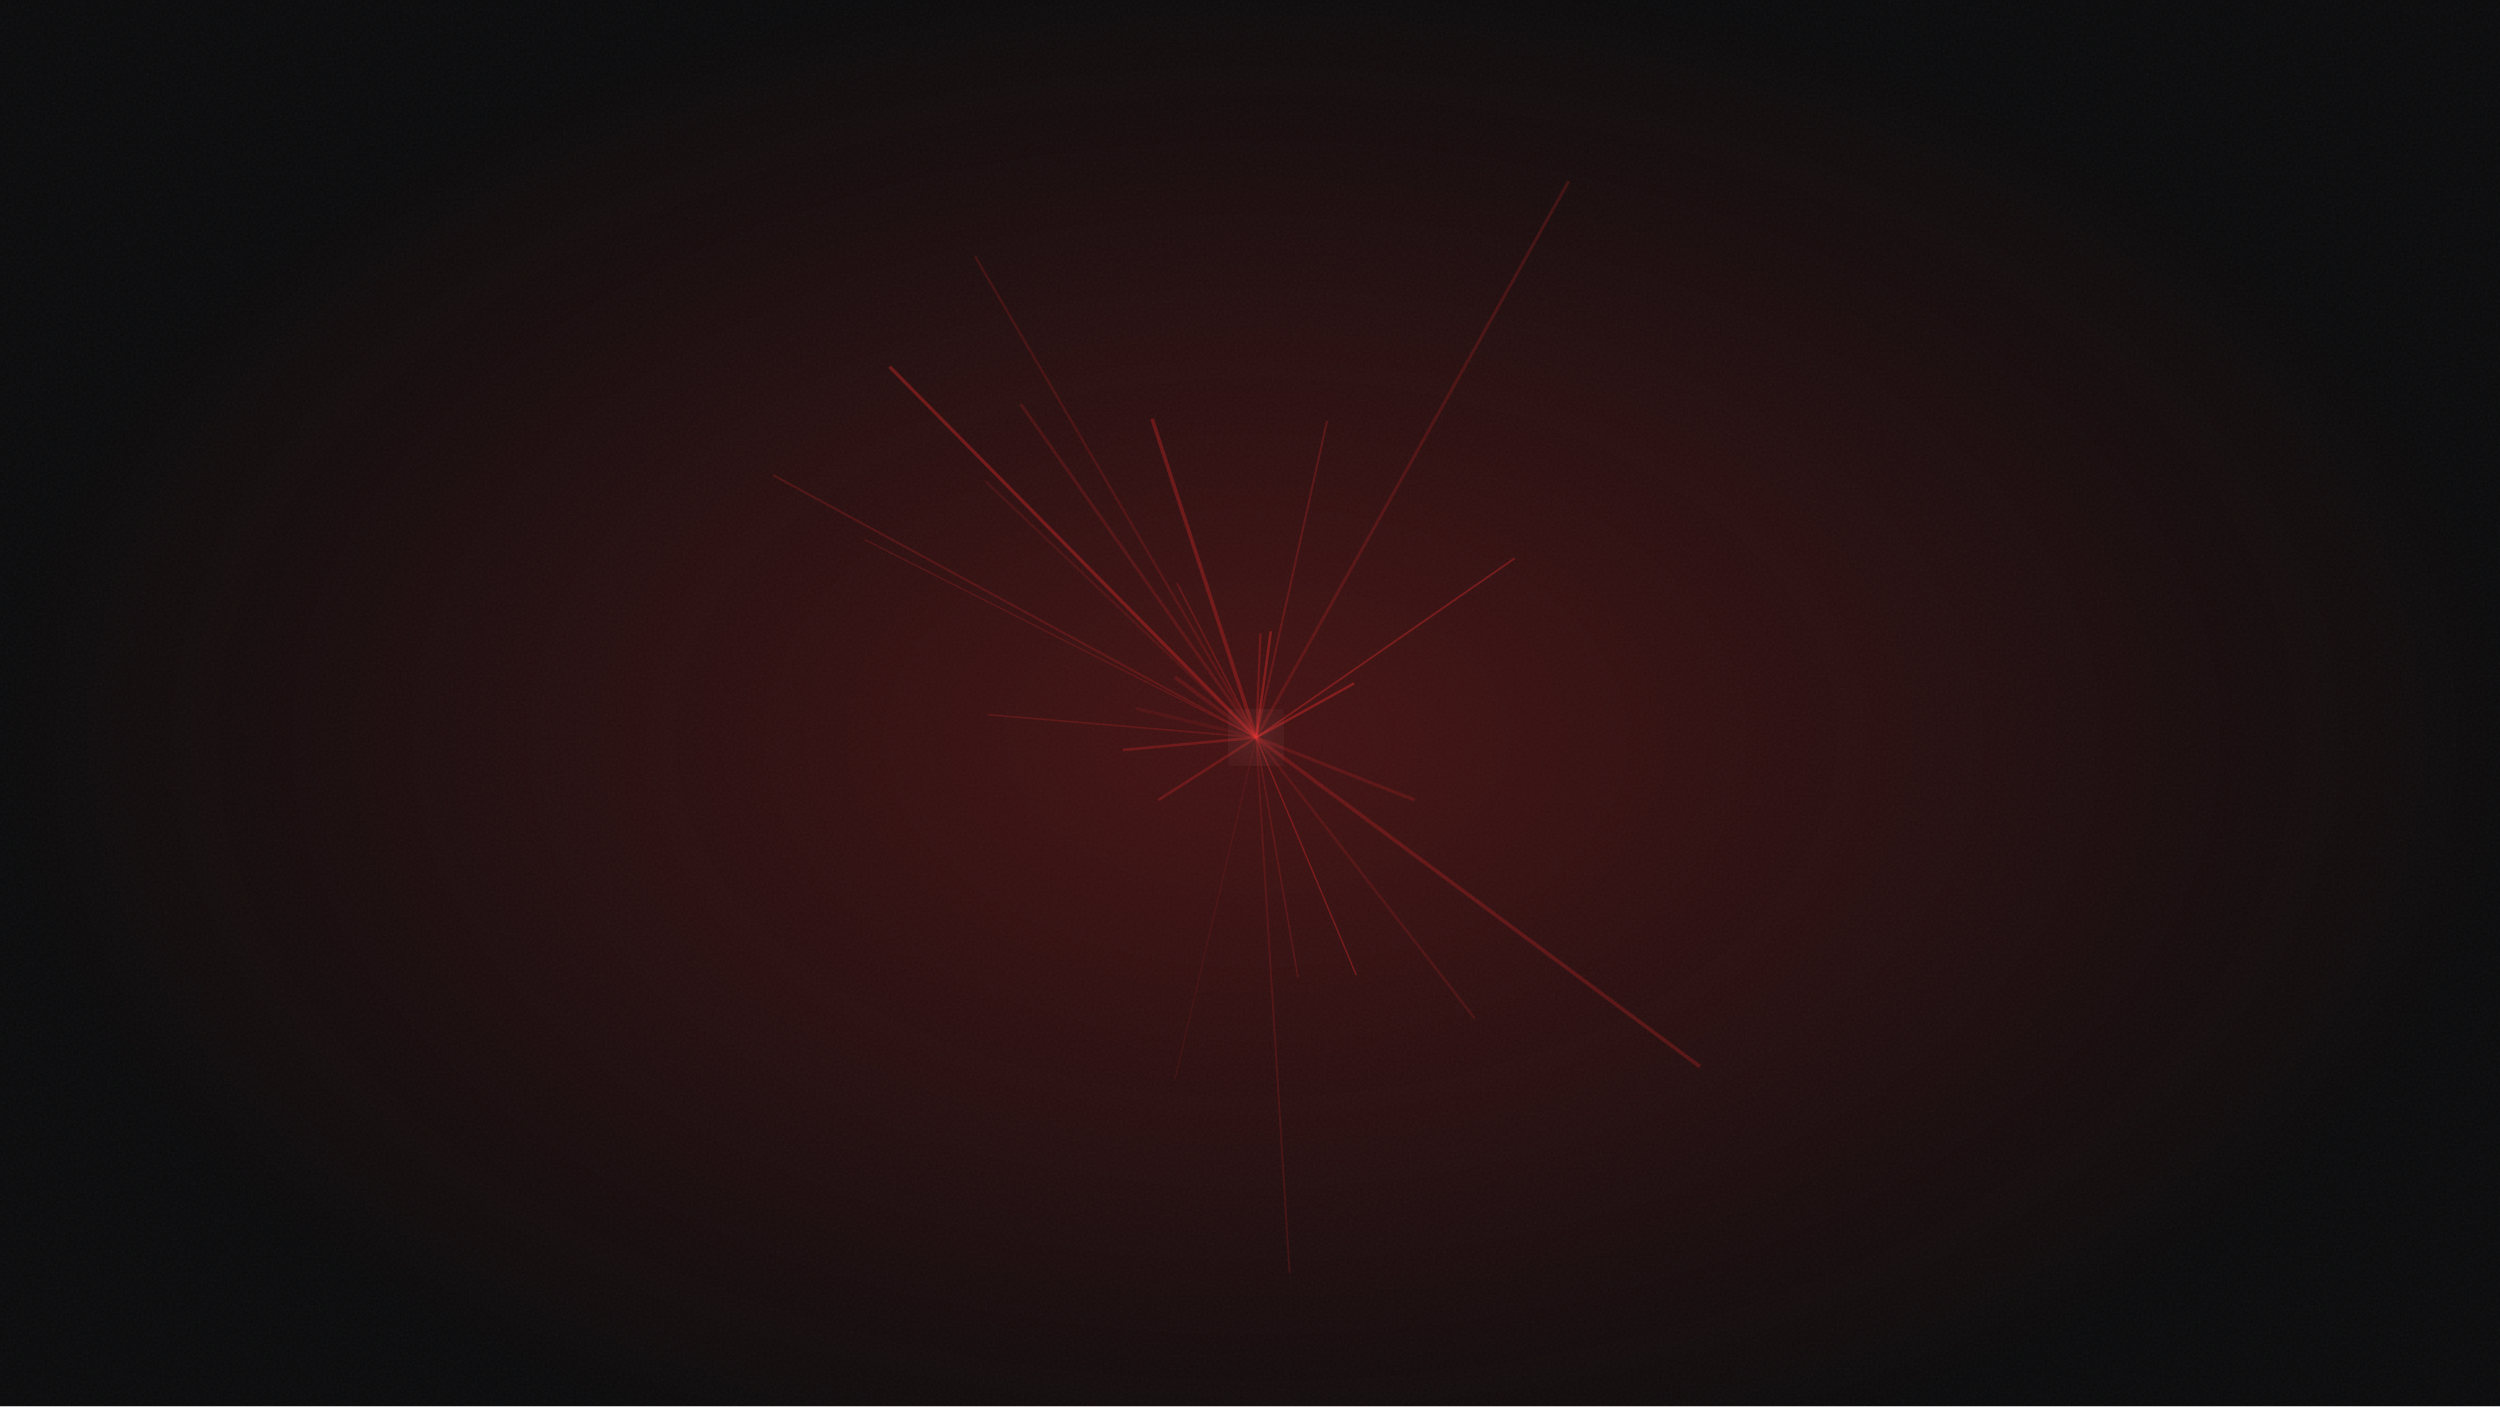
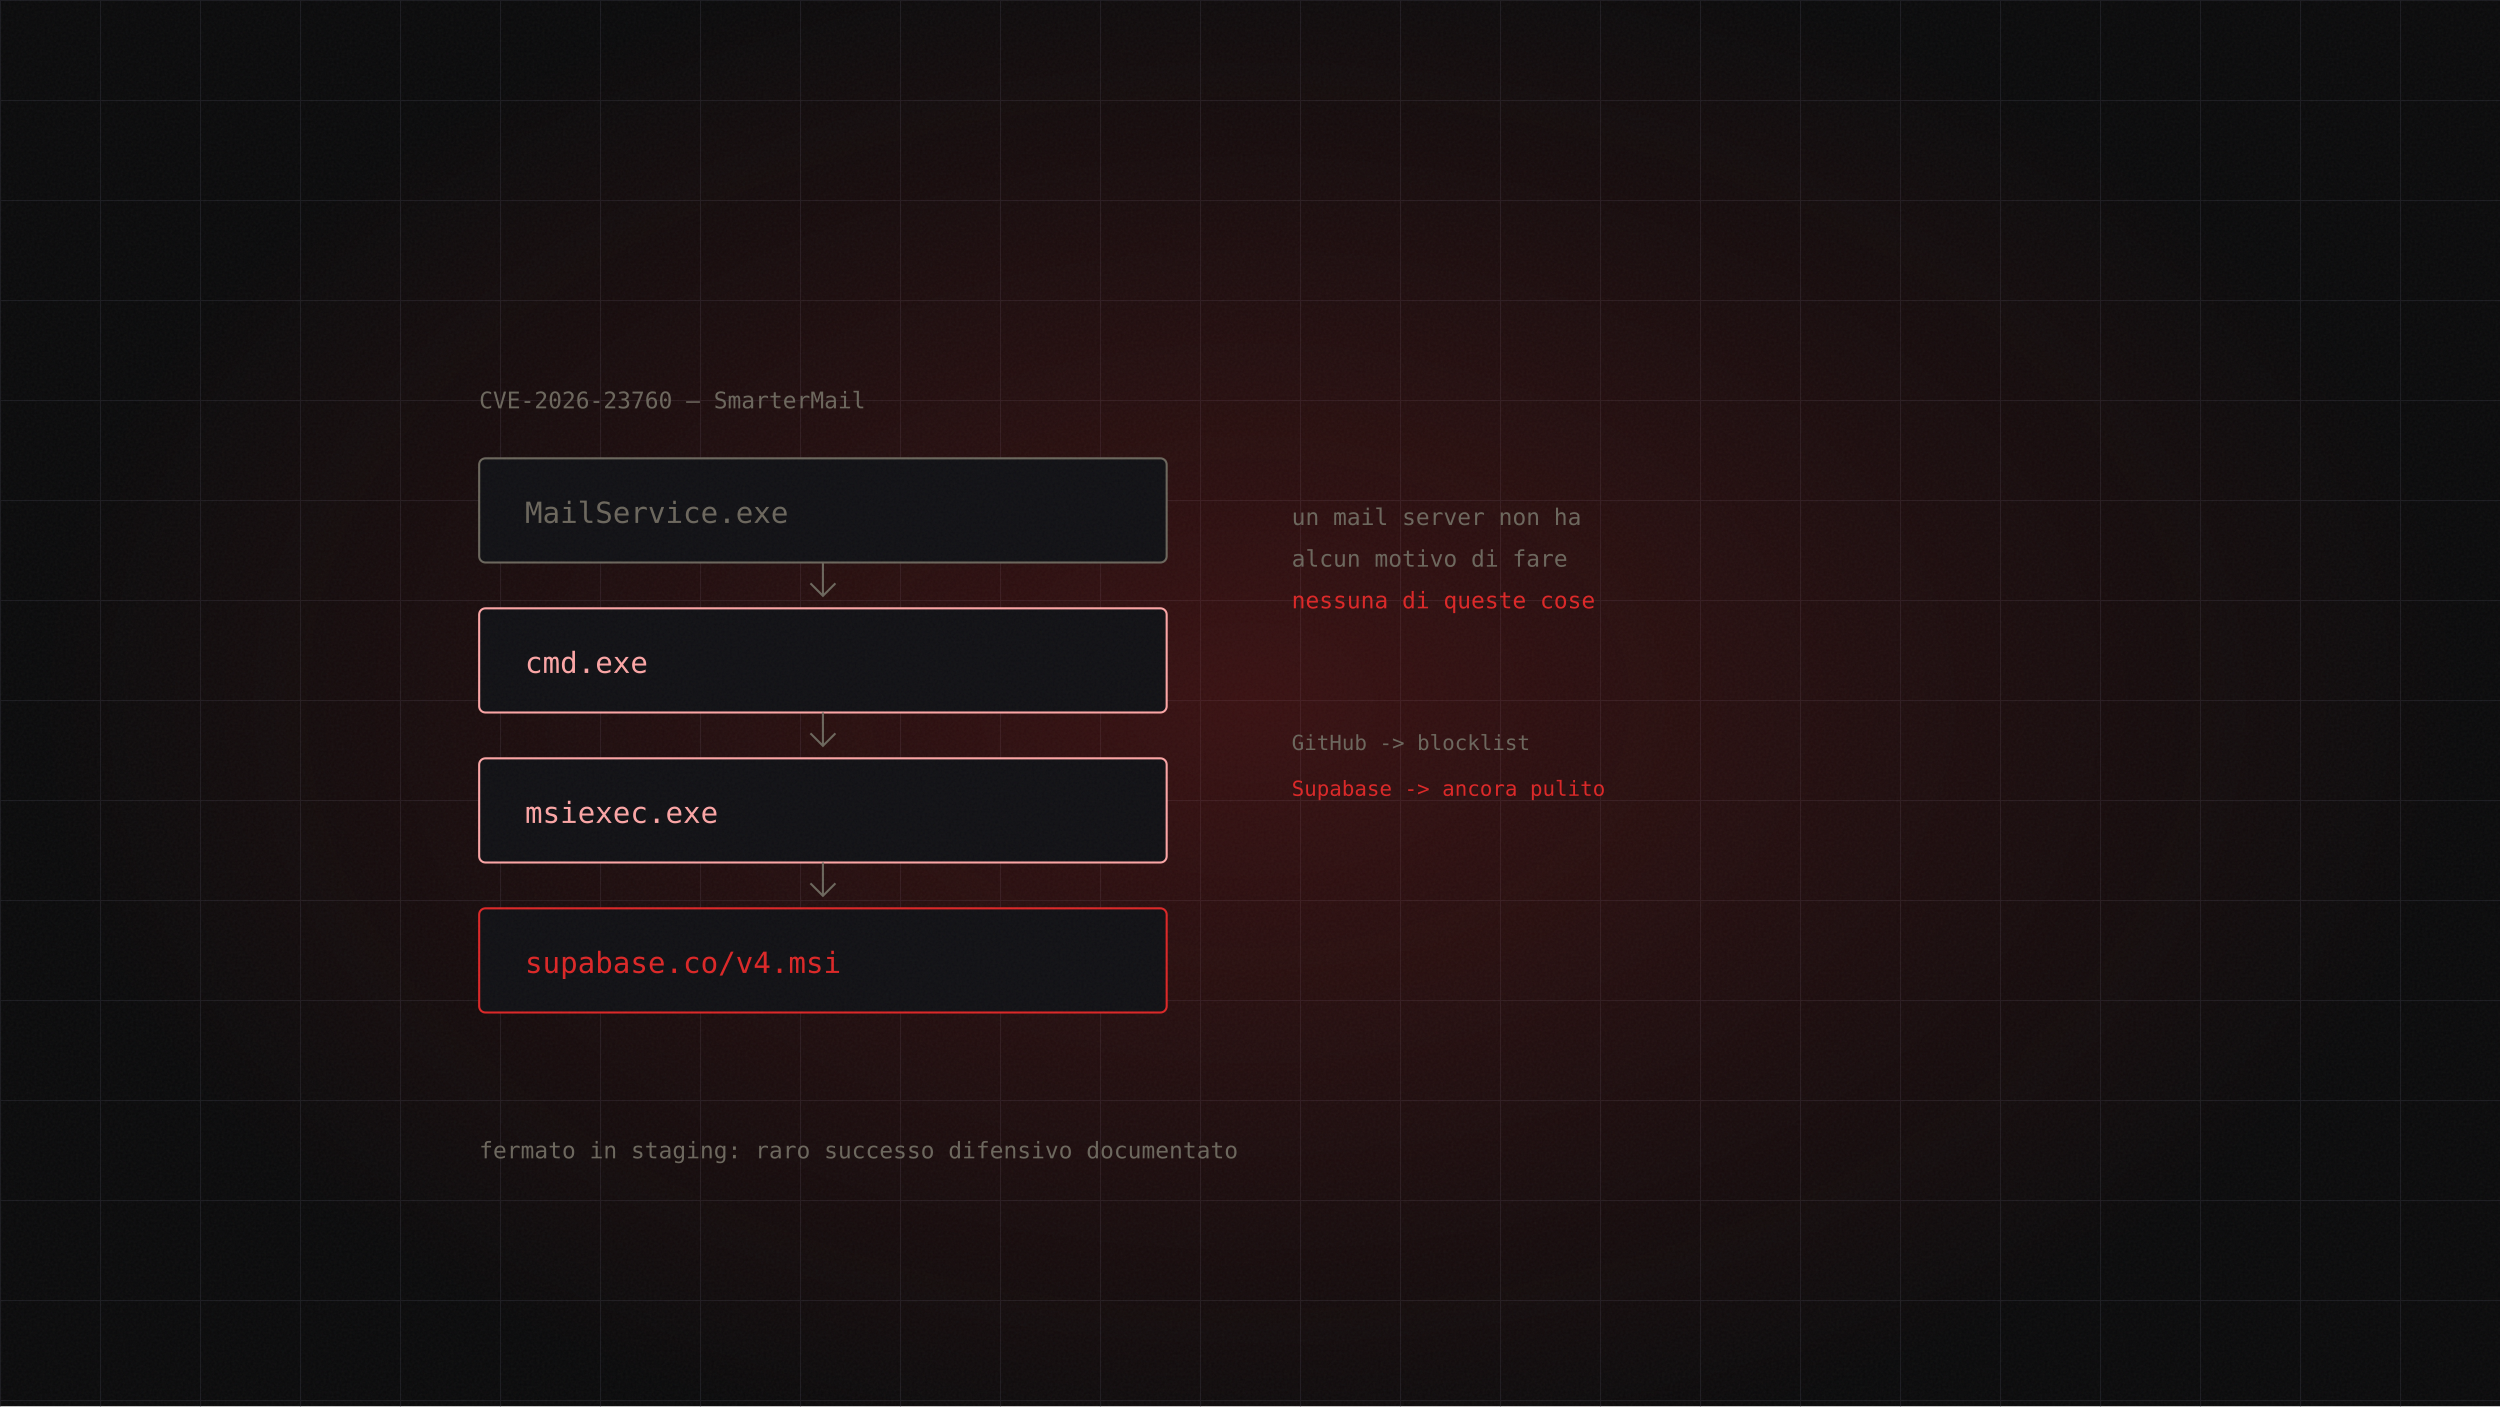
- <svg xmlns="http://www.w3.org/2000/svg" viewBox="0 0 1200 675" width="1200" height="675" role="img" aria-label="">
-   <rect width="1200" height="675" fill="#0a0a0b" />
+ <svg xmlns="http://www.w3.org/2000/svg" viewBox="0 0 1200 675" width="1200" height="675" role="img">
  <defs>
-     <radialGradient id="g" cx="50%" cy="50%">
-       <stop offset="0%" stop-color="#dc2626" stop-opacity=".28" />
+     <radialGradient id="glow" cx="50%" cy="50%">
+       <stop offset="0%" stop-color="#dc2626" stop-opacity=".22" />
      <stop offset="100%" stop-color="#dc2626" stop-opacity="0" />
    </radialGradient>
-     <filter id="b">
-       <feGaussianBlur stdDeviation="19" />
+     <filter id="grain">
+       <feTurbulence type="fractalNoise" baseFrequency=".8" numOctaves="4" />
    </filter>
+     <pattern id="grid" width="48" height="48" patternUnits="userSpaceOnUse">
+       <path d="M48 0H0v48" fill="none" stroke="#1b1b20" stroke-width="1" />
+     </pattern>
  </defs>
-   <ellipse cx="603" cy="354" rx="600" ry="371" fill="url(#g)" />
-   <line x1="603" y1="354" x2="545" y2="340" stroke="#dc2626" stroke-opacity="0.11" stroke-width="1.6" />
-   <line x1="603" y1="354" x2="473" y2="231" stroke="#dc2626" stroke-opacity="0.14" stroke-width="1.2" />
-   <line x1="603" y1="354" x2="564" y2="518" stroke="#dc2626" stroke-opacity="0.13" stroke-width="0.6" />
-   <line x1="603" y1="354" x2="427" y2="176" stroke="#dc2626" stroke-opacity="0.40" stroke-width="1.6" />
-   <line x1="603" y1="354" x2="415" y2="259" stroke="#dc2626" stroke-opacity="0.23" stroke-width="0.6" />
-   <line x1="603" y1="354" x2="650" y2="328" stroke="#dc2626" stroke-opacity="0.42" stroke-width="1.2" />
-   <line x1="603" y1="354" x2="490" y2="194" stroke="#dc2626" stroke-opacity="0.19" stroke-width="1.5" />
-   <line x1="603" y1="354" x2="553" y2="201" stroke="#dc2626" stroke-opacity="0.34" stroke-width="1.8" />
-   <line x1="603" y1="354" x2="468" y2="123" stroke="#dc2626" stroke-opacity="0.18" stroke-width="1.2" />
-   <line x1="603" y1="354" x2="651" y2="468" stroke="#dc2626" stroke-opacity="0.39" stroke-width="0.7" />
-   <line x1="603" y1="354" x2="556" y2="384" stroke="#dc2626" stroke-opacity="0.28" stroke-width="1.3" />
-   <line x1="603" y1="354" x2="619" y2="611" stroke="#dc2626" stroke-opacity="0.17" stroke-width="0.9" />
-   <line x1="603" y1="354" x2="753" y2="87" stroke="#dc2626" stroke-opacity="0.20" stroke-width="1.5" />
-   <line x1="603" y1="354" x2="708" y2="489" stroke="#dc2626" stroke-opacity="0.16" stroke-width="1.3" />
-   <line x1="603" y1="354" x2="474" y2="343" stroke="#dc2626" stroke-opacity="0.21" stroke-width="0.8" />
-   <line x1="603" y1="354" x2="816" y2="512" stroke="#dc2626" stroke-opacity="0.27" stroke-width="1.8" />
-   <line x1="603" y1="354" x2="565" y2="280" stroke="#dc2626" stroke-opacity="0.28" stroke-width="0.8" />
-   <line x1="603" y1="354" x2="539" y2="360" stroke="#dc2626" stroke-opacity="0.29" stroke-width="1.3" />
-   <line x1="603" y1="354" x2="371" y2="228" stroke="#dc2626" stroke-opacity="0.22" stroke-width="1.0" />
-   <line x1="603" y1="354" x2="679" y2="384" stroke="#dc2626" stroke-opacity="0.19" stroke-width="1.6" />
-   <line x1="603" y1="354" x2="605" y2="304" stroke="#dc2626" stroke-opacity="0.28" stroke-width="1.1" />
-   <line x1="603" y1="354" x2="564" y2="325" stroke="#dc2626" stroke-opacity="0.19" stroke-width="1.8" />
-   <line x1="603" y1="354" x2="610" y2="303" stroke="#dc2626" stroke-opacity="0.43" stroke-width="1.2" />
-   <line x1="603" y1="354" x2="637" y2="202" stroke="#dc2626" stroke-opacity="0.24" stroke-width="1.0" />
-   <line x1="603" y1="354" x2="623" y2="469" stroke="#dc2626" stroke-opacity="0.20" stroke-width="0.8" />
-   <line x1="603" y1="354" x2="727" y2="268" stroke="#dc2626" stroke-opacity="0.38" stroke-width="0.9" />
-   <circle cx="603" cy="354" r="11" fill="#fca5a5" filter="url(#b)" />
-   <filter id="n">
-     <feTurbulence type="fractalNoise" baseFrequency="0.8" numOctaves="4" />
-   </filter>
-   <rect width="1200" height="675" filter="url(#n)" opacity=".05" />
+   <style>
+ @media (prefers-reduced-motion: reduce) { * { animation: none !important; } }
+ 
+ .st{opacity:1;animation:sq 4.5s infinite}
+ @keyframes sq{0%,5%{opacity:.3;transform:translateX(-7px)}18%,88%{opacity:1;transform:none}100%{opacity:.3}}
+ 
+ </style>
+   <rect width="1200" height="675" fill="#0a0a0b" />
+   <rect width="1200" height="675" fill="url(#grid)" />
+   <ellipse cx="600.0" cy="337.5" rx="576.0" ry="371.25" fill="url(#glow)" />
+   <g font-family="monospace">
+     <text x="230" y="196" fill="#6b665c" font-size="11">CVE-2026-23760 — SmarterMail</text>
+     <g class="st" style="animation-delay:0s">
+       <rect x="230" y="220" width="330" height="50" rx="3" fill="#101014" stroke="#6b665c" stroke-width="1" />
+       <text x="252" y="251" font-family="monospace" font-size="14" fill="#6b665c">MailService.exe</text>
+       <path d="M395,270 l0,16 M389,280 l6,6 l6,-6" stroke="#6b665c" fill="none" />
+     </g>
+     <g class="st" style="animation-delay:0.7s">
+       <rect x="230" y="292" width="330" height="50" rx="3" fill="#101014" stroke="#fca5a5" stroke-width="1" />
+       <text x="252" y="323" font-family="monospace" font-size="14" fill="#fca5a5">cmd.exe</text>
+       <path d="M395,342 l0,16 M389,352 l6,6 l6,-6" stroke="#6b665c" fill="none" />
+     </g>
+     <g class="st" style="animation-delay:1.4s">
+       <rect x="230" y="364" width="330" height="50" rx="3" fill="#101014" stroke="#fca5a5" stroke-width="1" />
+       <text x="252" y="395" font-family="monospace" font-size="14" fill="#fca5a5">msiexec.exe</text>
+       <path d="M395,414 l0,16 M389,424 l6,6 l6,-6" stroke="#6b665c" fill="none" />
+     </g>
+     <g class="st" style="animation-delay:2.1s">
+       <rect x="230" y="436" width="330" height="50" rx="3" fill="#101014" stroke="#dc2626" stroke-width="1" />
+       <text x="252" y="467" font-family="monospace" font-size="14" fill="#dc2626">supabase.co/v4.msi</text>
+     </g>
+     <text x="620" y="252" fill="#6b665c" font-size="11">un mail server non ha</text>
+     <text x="620" y="272" fill="#6b665c" font-size="11">alcun motivo di fare</text>
+     <text x="620" y="292" fill="#dc2626" font-size="11">nessuna di queste cose</text>
+     <text x="620" y="360" fill="#6b665c" font-size="10">GitHub -&gt; blocklist</text>
+     <text x="620" y="382" fill="#dc2626" font-size="10">Supabase -&gt; ancora pulito</text>
+     <text x="230" y="556" fill="#6b665c" font-size="11">fermato in staging: raro successo difensivo documentato</text>
+   </g>
+   <rect width="1200" height="675" filter="url(#grain)" opacity=".05" />
</svg>
